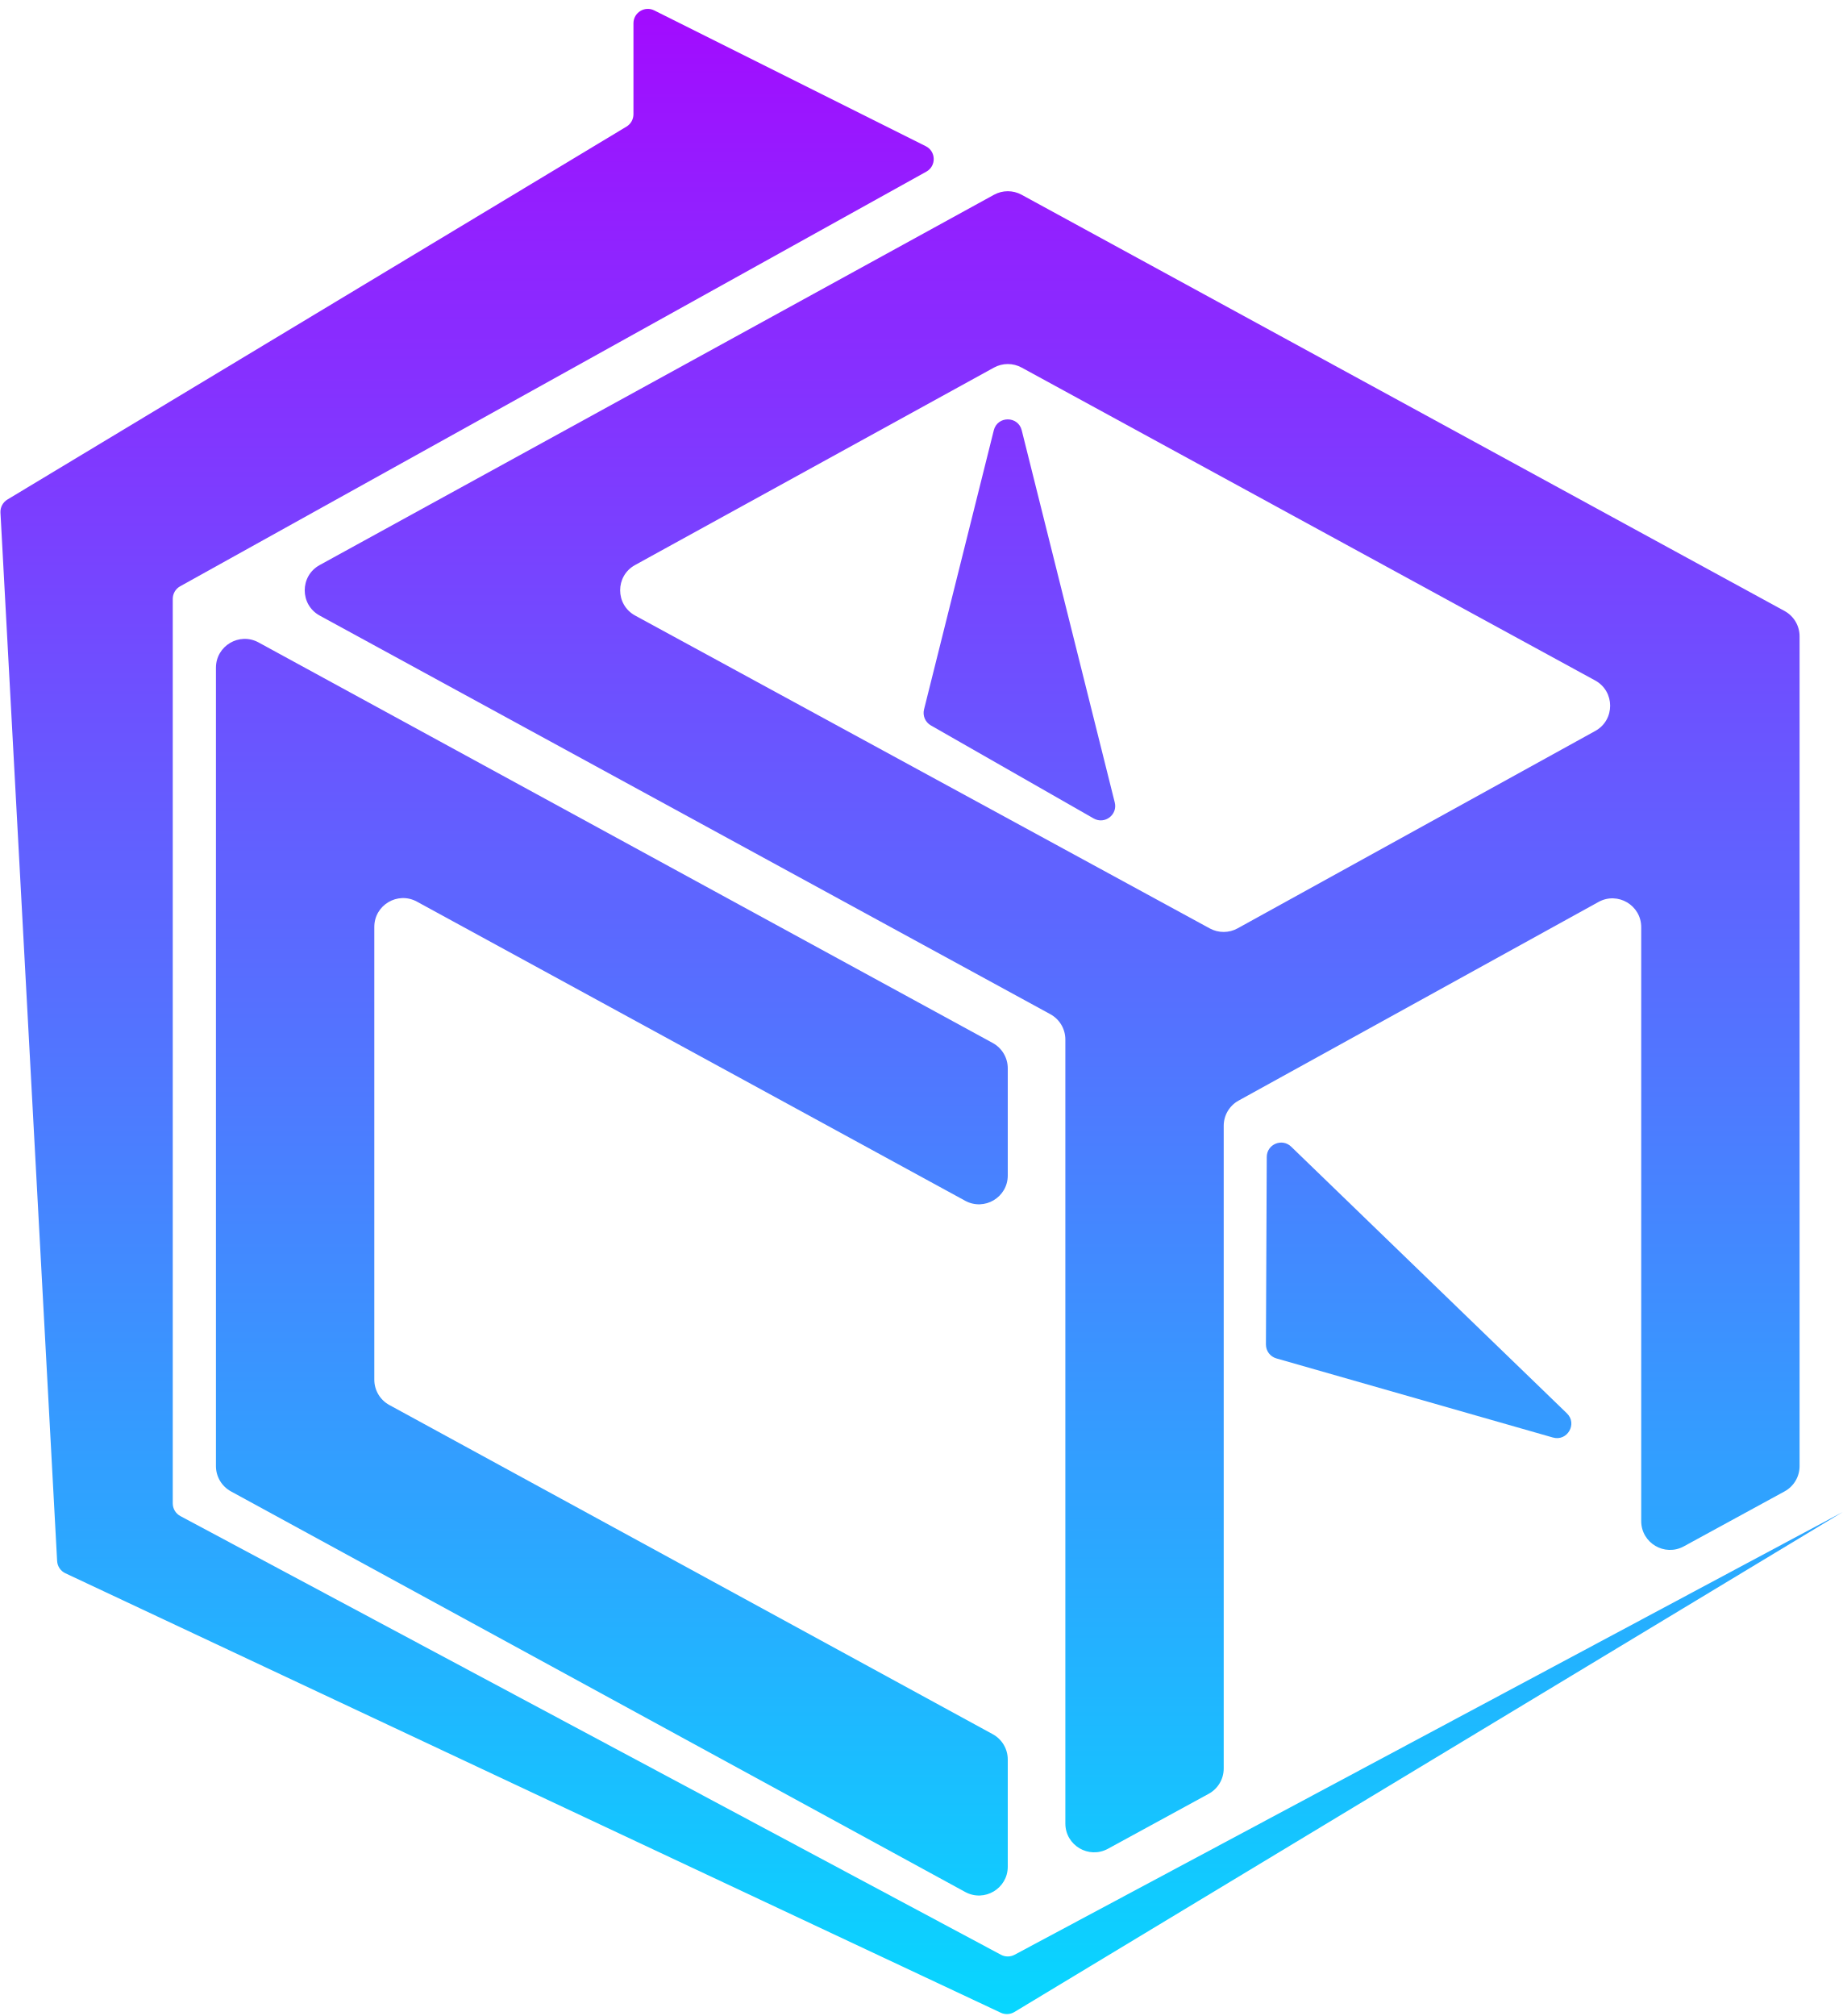
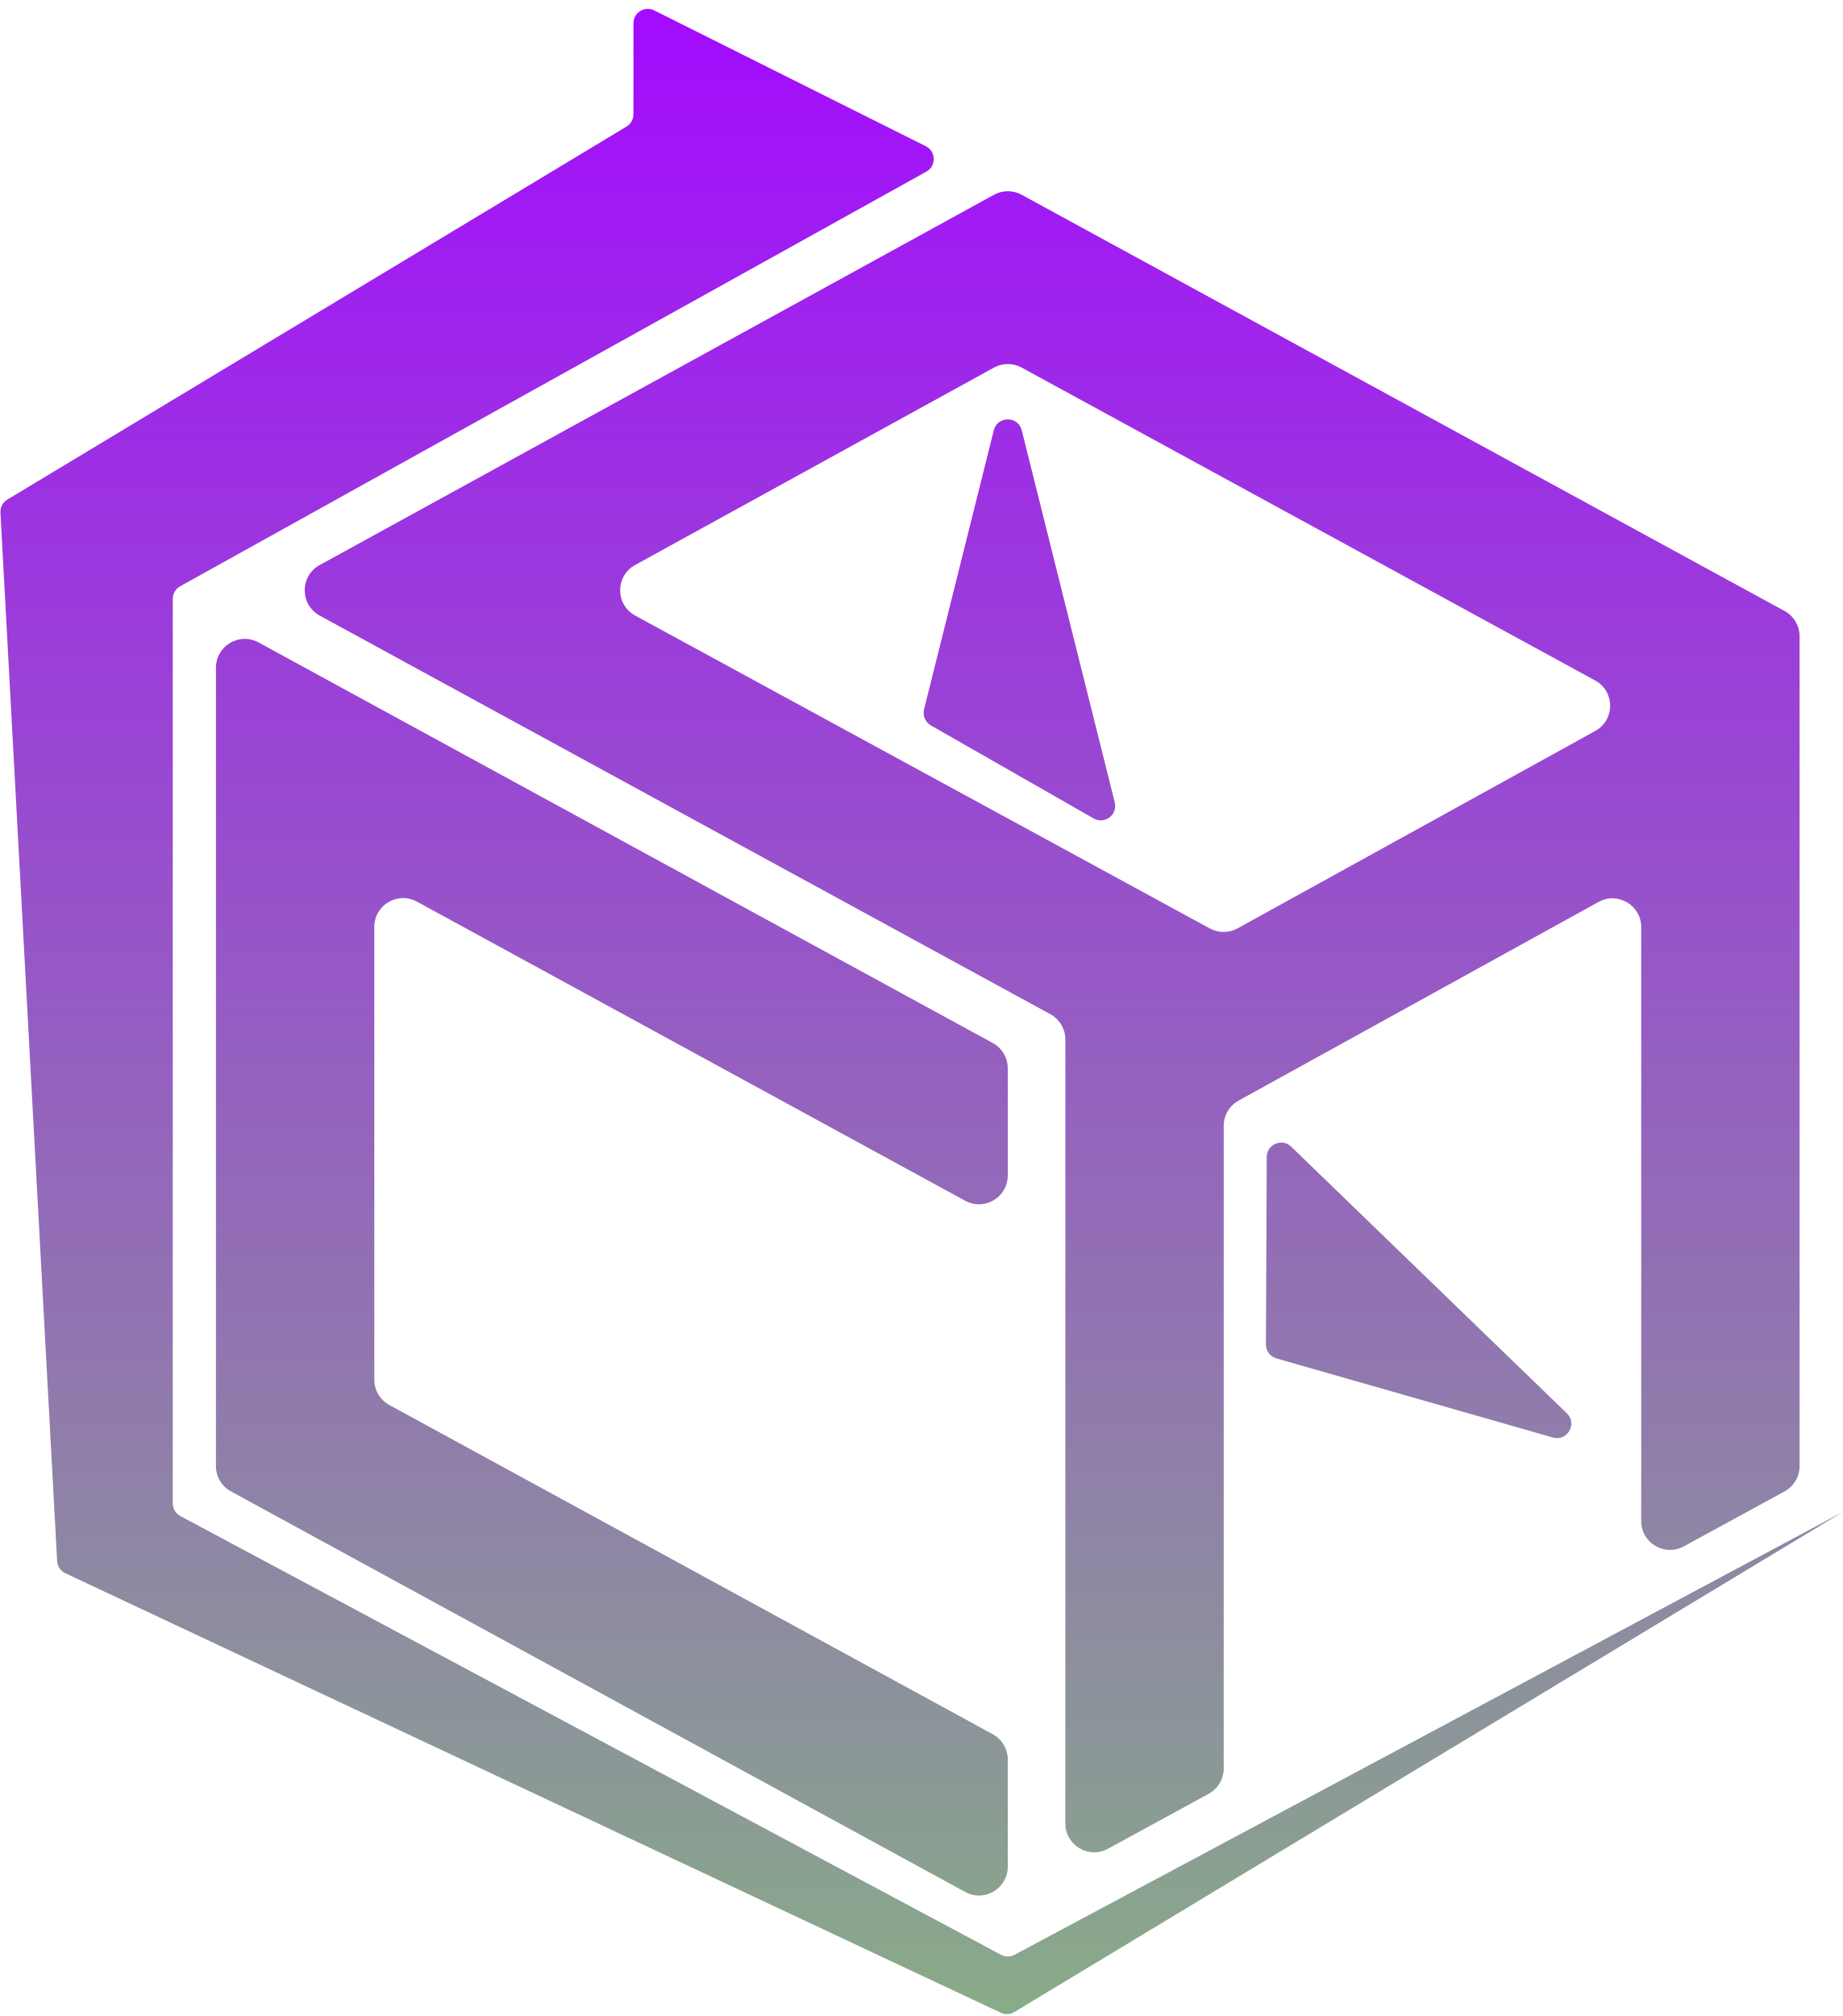
<svg xmlns="http://www.w3.org/2000/svg" viewBox="0 0 128 140">
  <defs>
    <linearGradient id="gradPath" gradientUnits="userSpaceOnUse" x1="0%" y1="0%" x2="0%" y2="100%">
      <stop offset="0%" style="stop-color:#a30aff;" />
-       <stop offset="100%" style="stop-color:#07d7ff;" />
+       <stop offset="100%" style="stop-color:#88ac88;" />
    </linearGradient>
  </defs>
  <g fill="url(#gradPath)">
    <path d="M22.209 42.75C20.821 41.993 20.818 40.002 22.204 39.241L69.041 13.527C69.638 13.198 70.362 13.197 70.961 13.524L123.958 42.431C124.6 42.782 125 43.455 125 44.187V101.813C125 102.545 124.6 103.218 123.958 103.569L116.958 107.387C115.625 108.114 114 107.149 114 105.631V64.388C114 62.865 112.367 61.901 111.034 62.636L86.034 76.43C85.396 76.781 85 77.452 85 78.181V122.813C85 123.545 84.6 124.218 83.958 124.569L76.958 128.387C75.625 129.114 74 128.149 74 126.631V72.187C74 71.455 73.6 70.782 72.958 70.431L26.341 45.004C25.338 44.457 24.997 43.184 25.59 42.209L29.416 35.921C29.779 35.325 30.426 34.961 31.124 34.961H44.103C46.171 34.961 46.879 37.717 45.067 38.713L44.112 39.239C42.727 40 42.731 41.992 44.12 42.748L84.037 64.476C84.637 64.802 85.362 64.8 85.96 64.471L110.808 50.761C112.19 49.999 112.185 48.01 110.799 47.254L70.962 25.525C70.363 25.198 69.638 25.199 69.04 25.528L30.96 46.472C30.362 46.801 29.637 46.802 29.038 46.475L22.209 42.75Z" />
    <path d="M15 46.369C15 44.851 16.625 43.886 17.958 44.613L68.958 72.431C69.6 72.782 70 73.455 70 74.187V81.631C70 83.149 68.375 84.114 67.042 83.387L28.958 62.613C27.625 61.886 26 62.851 26 64.369V95.813C26 96.545 26.4 97.218 27.042 97.569L68.958 120.431C69.6 120.782 70 121.455 70 122.187V129.631C70 131.149 68.375 132.114 67.042 131.387L16.042 103.569C15.4 103.218 15 102.545 15 101.813V46.369Z" />
    <path d="M64.658 50.376C64.269 50.154 64.075 49.7 64.184 49.265L69.03 29.881C69.282 28.871 70.718 28.871 70.97 29.881L77.432 55.727C77.645 56.581 76.73 57.274 75.965 56.837L64.658 50.376Z" />
    <path d="M87.932 93.367C87.93 93.815 88.226 94.21 88.656 94.333L107.867 99.828C108.868 100.114 109.586 98.871 108.837 98.148L89.685 79.629C89.052 79.017 87.993 79.463 87.99 80.343L87.932 93.367Z" />
    <path d="M128 105L70.458 139.724C70.172 139.896 69.818 139.915 69.516 139.773L4.541 109.254C4.208 109.098 3.988 108.771 3.968 108.403L0.032 35.6C0.012 35.231 0.198 34.881 0.515 34.69L43.516 8.792C43.816 8.611 44 8.286 44 7.935V1.618C44 0.875 44.782 0.391 45.447 0.724L64.304 10.152C65.023 10.512 65.046 11.53 64.343 11.921L12.514 40.714C12.197 40.891 12 41.225 12 41.588V104.401C12 104.77 12.203 105.109 12.529 105.283L69.529 135.748C69.823 135.905 70.177 135.905 70.471 135.748L128 105Z" />
  </g>
</svg>
